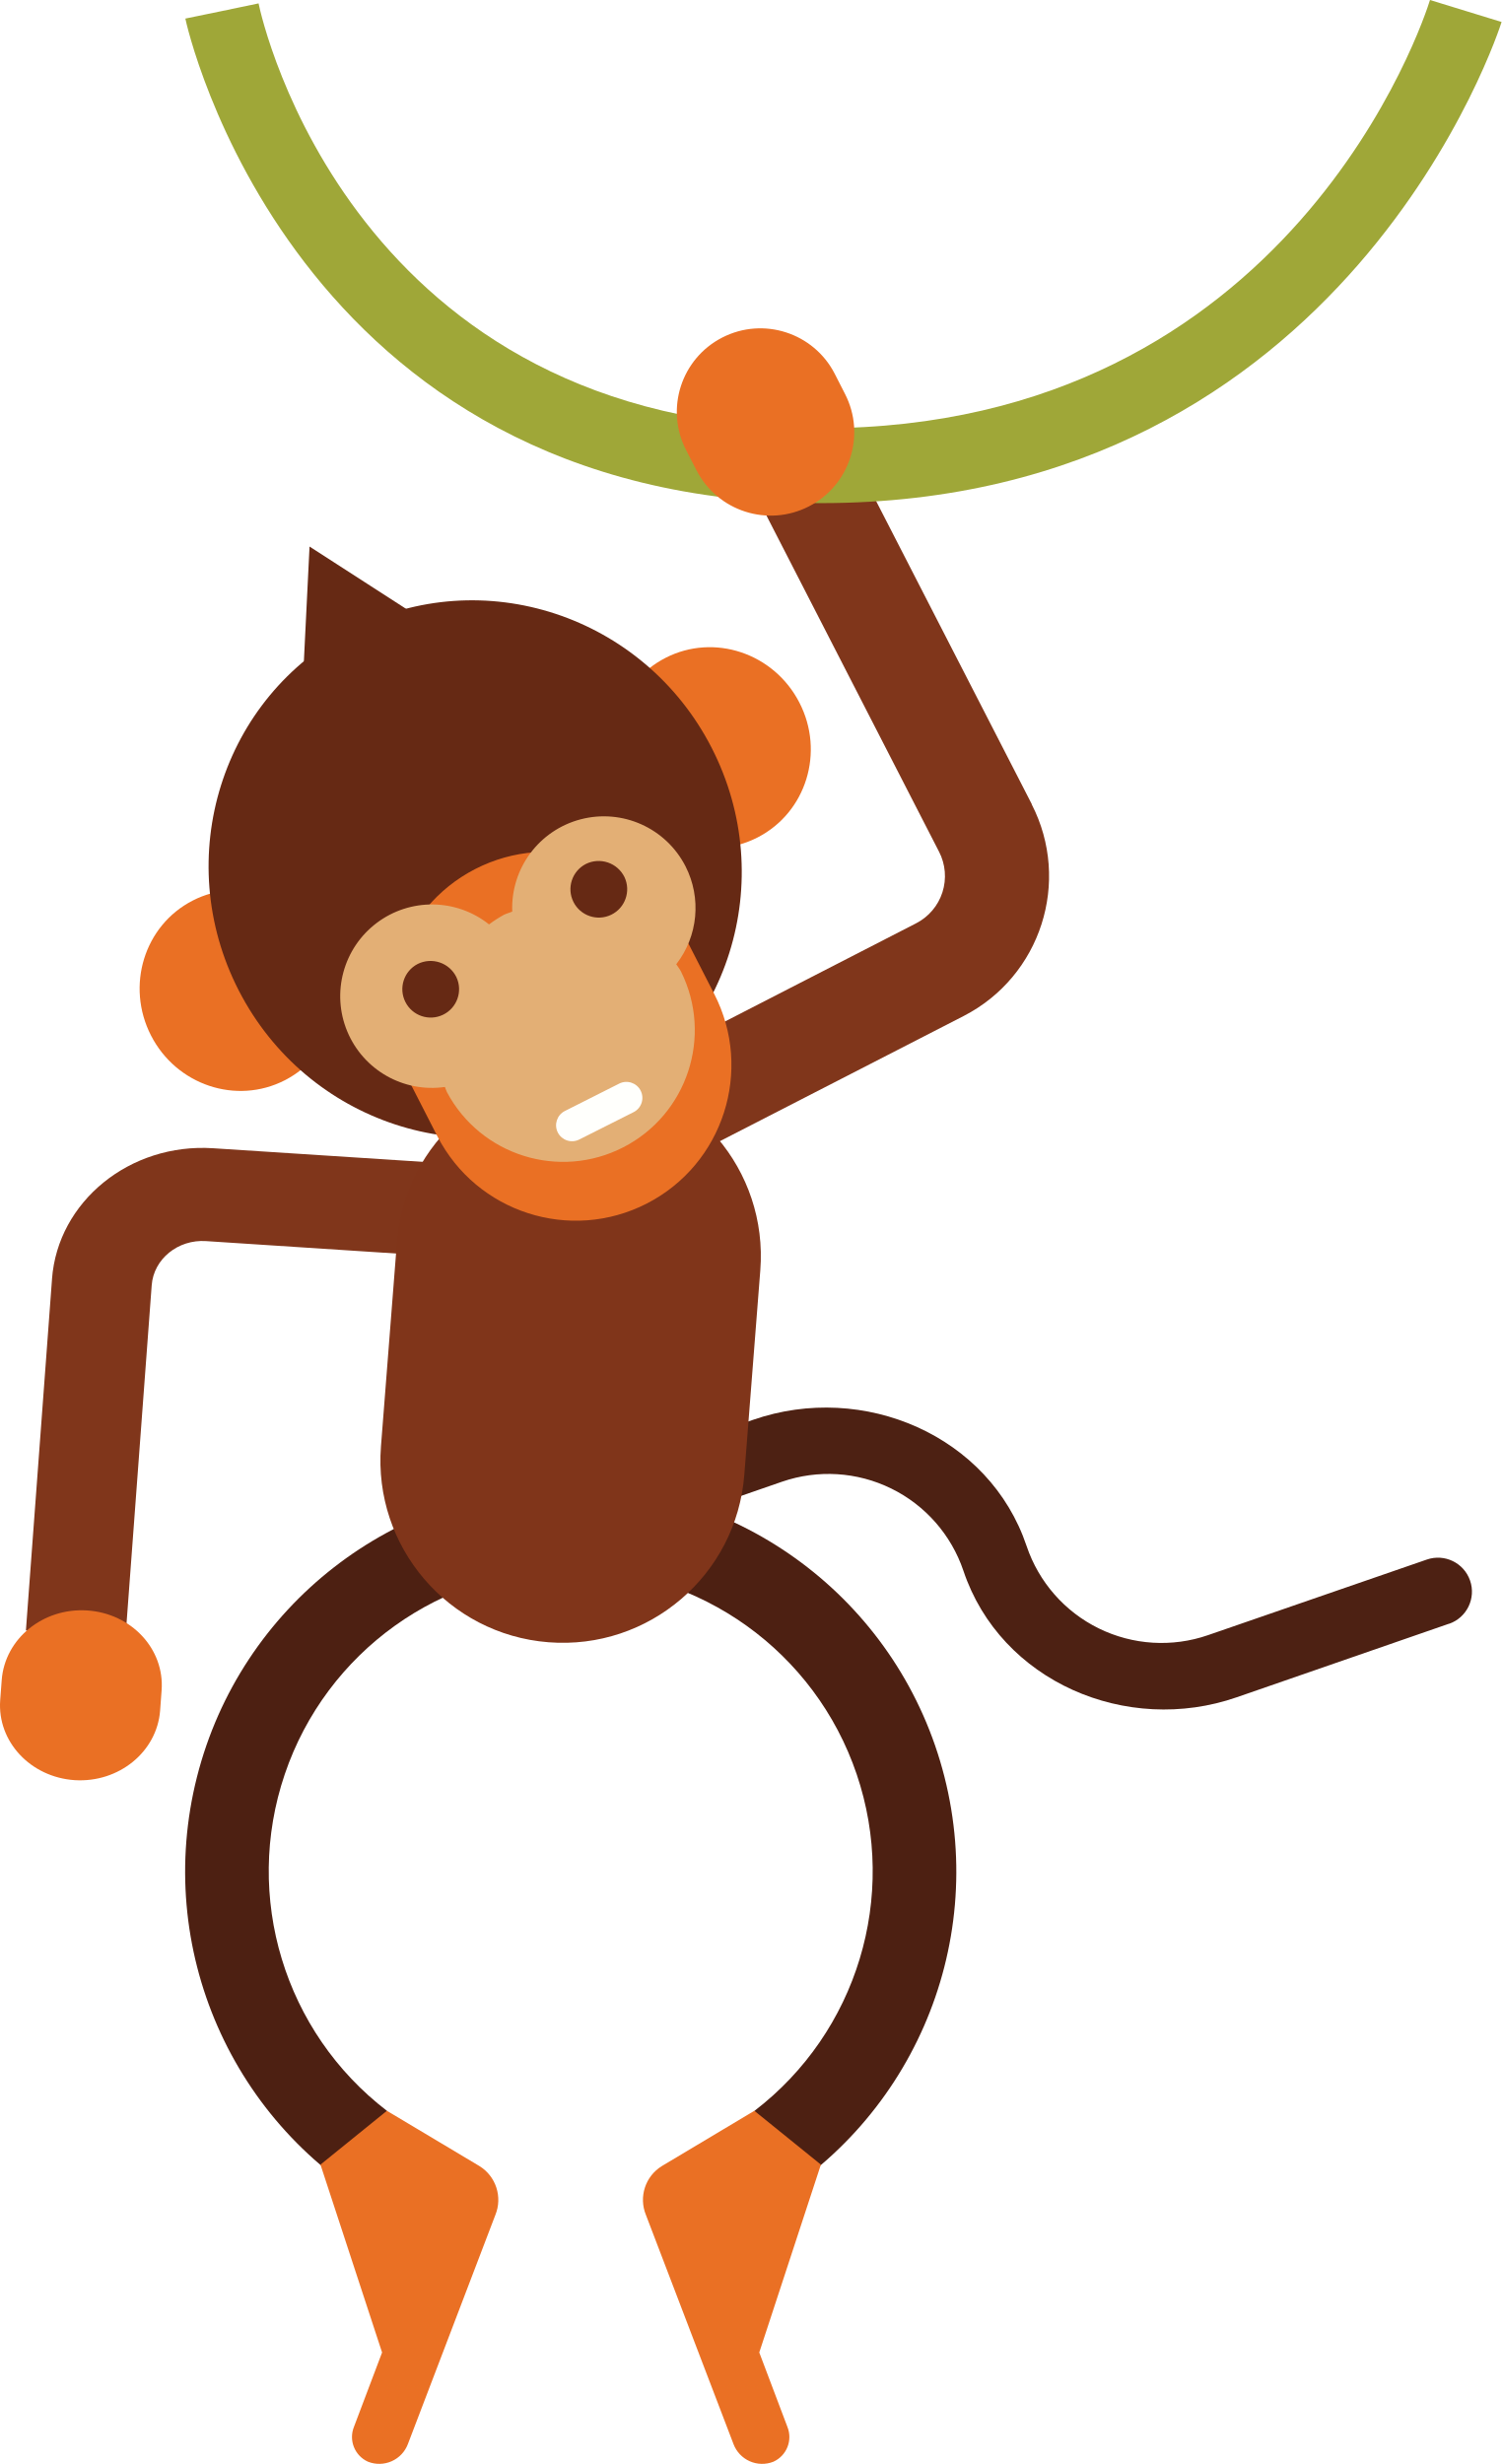
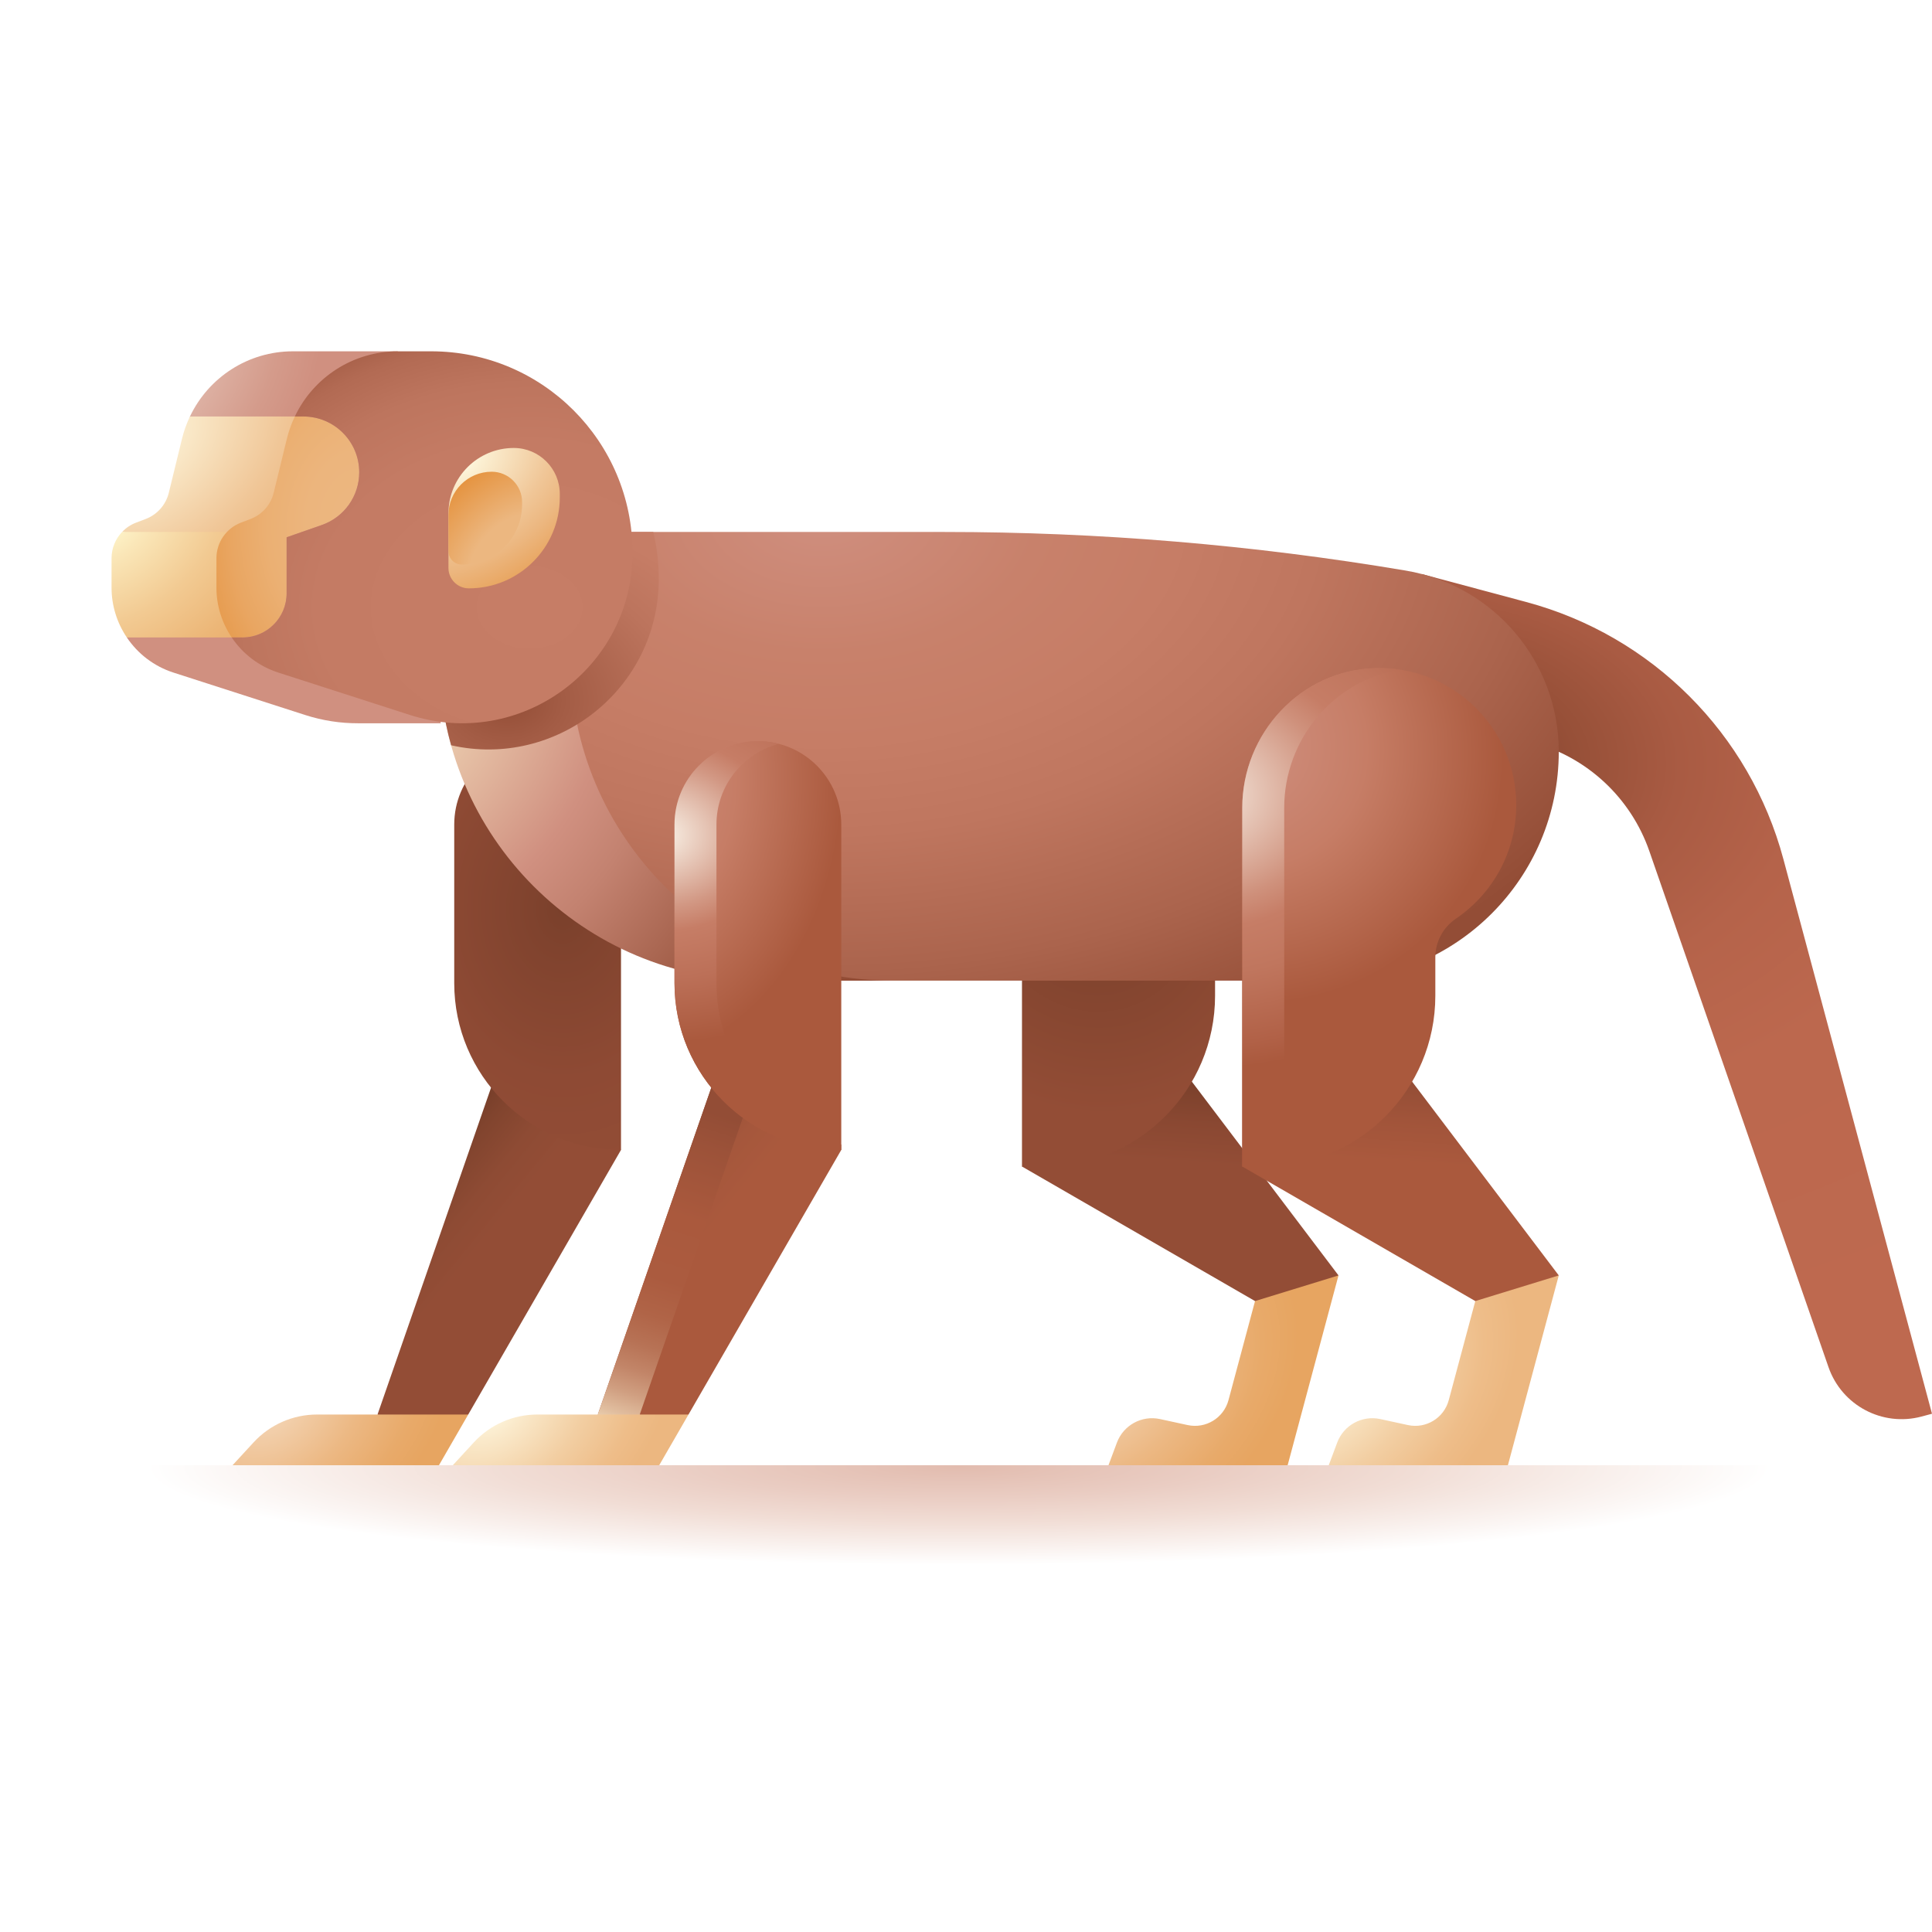
- <svg xmlns="http://www.w3.org/2000/svg" viewBox="0 0 469.87 771">
-   <defs>
-     <style>.cls-1{fill:#4d2113;}.cls-2{fill:#4d2012;}.cls-3{fill:#ea7024;}.cls-4{fill:#80361b;}.cls-5{fill:#80351a;}.cls-6{fill:#662914;}.cls-7{fill:#e3af75;}.cls-8{fill:#9fa738;}.cls-9{fill:#fffffc;}</style>
-   </defs>
-   <g id="Layer_2" data-name="Layer 2">
-     <g id="Слой_1" data-name="Слой 1">
-       <path class="cls-1" d="M453.42,508.07l-66.37,23c-34.52,12-73.94-4.91-85.57-39.53a44.58,44.58,0,0,0-56.78-27.9l-32,11.08-7-20.09,30-10.38c34.5-11.94,73.94,4.93,85.55,39.54A44.54,44.54,0,0,0,378,511.65L446.46,488a10.63,10.63,0,0,1,7,20.09Z" />
-       <path class="cls-2" d="M178.58,465a120.64,120.64,0,0,0-57.49,226.7v-31.2a94.49,94.49,0,1,1,115,0v31.2A120.64,120.64,0,0,0,178.58,465Z" />
-       <path class="cls-3" d="M100.28,677.32l19.28,58.78-8.79,23.25a8.48,8.48,0,0,0,4.39,10.94,9.58,9.58,0,0,0,12.48-5.54L155,693.09a12.45,12.45,0,0,0-5-15.33l-28.93-17.28Z" />
-       <path class="cls-3" d="M256.87,677.32,237.59,736.1l8.79,23.25A8.48,8.48,0,0,1,242,770.29a9.57,9.57,0,0,1-12.48-5.54l-27.39-71.66a12.42,12.42,0,0,1,5-15.33l28.92-17.28Z" />
-       <path class="cls-4" d="M16.28,400.17l-8.17,110,31.17,2,8.19-110c.6-8.21,8.24-14.41,17-13.82L151,394l2.18-29.1-86.52-5.61c-26-1.69-48.58,16.64-50.39,40.91Z" />
-       <path class="cls-4" d="M322.86,251.62,266.65,142.18l-29,14.88,56.2,109.46a16.61,16.61,0,0,1-7.19,22.39l-80.36,41.28,14.86,29,80.39-41.28a49.21,49.21,0,0,0,21.28-66.25Z" />
-       <path class="cls-3" d="M250.14,219.84c8,15.5,2.12,34.39-13.06,42.19s-33.92,1.53-41.89-14-2.12-34.4,13.06-42.18S242.17,204.34,250.14,219.84Z" />
-       <path class="cls-3" d="M102.2,295.81c8,15.52,2.12,34.4-13.06,42.2s-33.93,1.53-41.89-14-2.12-34.4,13-42.19S94.23,280.31,102.2,295.81Z" />
-       <path class="cls-5" d="M232.91,461.46a57,57,0,0,1-61.29,52.41h0a57.05,57.05,0,0,1-52.41-61.29l5-63.95a57,57,0,0,1,61.28-52.41h0a57,57,0,0,1,52.42,61.29Z" />
-       <path class="cls-6" d="M222.66,233.94c21.28,41.45,5.41,92-35.44,113s-91.22,4.4-112.5-37-5.41-92,35.44-113S201.39,192.52,222.66,233.94Z" />
-       <polygon class="cls-6" points="96.86 171.02 134.9 195.56 94.63 216.24 96.86 171.02" />
-       <path class="cls-3" d="M223.49,311a48.72,48.72,0,0,1-21.07,65.58h0a48.71,48.71,0,0,1-65.58-21.08l-9.21-18a48.7,48.7,0,0,1,21.06-65.57h0A48.71,48.71,0,0,1,214.27,293Z" />
-       <path class="cls-7" d="M214.51,271.08a28.69,28.69,0,0,0-54.22,14.17c-.88.38-1.78.59-2.62,1a40.45,40.45,0,0,0-4.64,3,28.7,28.7,0,1,0-13.81,50.87c.24.53.35,1.07.63,1.61a41.2,41.2,0,0,0,73.28-37.66c-.42-.84-1-1.55-1.52-2.35A28.69,28.69,0,0,0,214.51,271.08Z" />
-       <path class="cls-6" d="M142.81,305.74a8.88,8.88,0,1,1-12.1-4.11A9,9,0,0,1,142.81,305.74Z" />
-       <path class="cls-6" d="M195.41,274.45a8.88,8.88,0,1,1-12.08-4.11A9,9,0,0,1,195.41,274.45Z" />
-       <path class="cls-8" d="M256.93,157.43C91.09,157.43,58.27,7.32,58,5.81l23-4.73L69.43,3.45,80.91,1.06C82,6.49,110.51,134,256.93,134,404.25,134,445.78,5.47,447.47,0l22.4,6.88C469.41,8.39,421.88,157.43,256.93,157.43Z" />
-       <path class="cls-9" d="M200.47,341.27a5,5,0,0,1-2.21,6.73l-17,8.56a5,5,0,0,1-6.72-2.21h0a5,5,0,0,1,2.21-6.71l17-8.57a5,5,0,0,1,6.72,2.2Z" />
-       <path class="cls-3" d="M264.42,123.27a26.12,26.12,0,0,1-11.29,35.18h0a26.13,26.13,0,0,1-35.19-11.3l-3.26-6.34A26.13,26.13,0,0,1,226,105.62h0a26.15,26.15,0,0,1,35.19,11.32Z" />
-       <path class="cls-3" d="M.54,525.65c1-12.9,12.94-22.63,26.74-21.73h0c13.84.9,24.25,12.07,23.29,25l-.47,6.36c-1,12.9-12.94,22.62-26.76,21.74h0C9.53,556.09-.89,544.91.06,532Z" />
-     </g>
+ <svg xmlns="http://www.w3.org/2000/svg" xmlns:xlink="http://www.w3.org/1999/xlink" id="Capa_1" enable-background="new 0 0 512 512" height="512" viewBox="0 0 512 512" width="512">
+   <linearGradient id="lg1">
+     <stop offset="0" stop-color="#f4d8bc" />
+     <stop offset=".106" stop-color="#f2cfab" />
+     <stop offset=".389" stop-color="#ecb883" />
+     <stop offset=".613" stop-color="#e8aa6a" />
+     <stop offset=".749" stop-color="#e7a561" />
+   </linearGradient>
+   <radialGradient id="SVGID_1_" cx="290.249" cy="367.623" gradientTransform="matrix(.578 .816 -1.124 .795 535.681 -161.59)" gradientUnits="userSpaceOnUse" r="56.896" xlink:href="#lg1" />
+   <linearGradient id="SVGID_2_" gradientUnits="userSpaceOnUse" x1="312.071" x2="316.059" y1="333.822" y2="275.874">
+     <stop offset=".445" stop-color="#934d36" />
+     <stop offset=".626" stop-color="#8a4832" />
+     <stop offset=".821" stop-color="#7a402b" />
+   </linearGradient>
+   <radialGradient id="SVGID_3_" cx="289.355" cy="241.013" gradientTransform="matrix(.703 -.712 .751 .741 -94.864 268.243)" gradientUnits="userSpaceOnUse" r="53.111">
+     <stop offset="0" stop-color="#7a402b" />
+     <stop offset="1" stop-color="#934d36" />
+   </radialGradient>
+   <linearGradient id="SVGID_4_" gradientUnits="userSpaceOnUse" x1="134.426" x2="102.862" y1="341.538" y2="315.666">
+     <stop offset=".311" stop-color="#934d36" />
+     <stop offset=".536" stop-color="#8e4b34" />
+     <stop offset=".787" stop-color="#81442e" />
+     <stop offset=".88" stop-color="#7a402b" />
+   </linearGradient>
+   <radialGradient id="SVGID_5_" cx="71.55" cy="373.143" gradientTransform="matrix(.578 .816 -1.124 .795 449.504 18.071)" gradientUnits="userSpaceOnUse" r="51.402" xlink:href="#lg1" />
+   <radialGradient id="SVGID_6_" cx="149.159" cy="240.88" gradientTransform="matrix(0 -1 .771 0 -36.573 390.04)" gradientUnits="userSpaceOnUse" r="74.492">
+     <stop offset="0" stop-color="#7a402b" />
+     <stop offset=".148" stop-color="#80432e" />
+     <stop offset=".605" stop-color="#8e4a34" />
+     <stop offset="1" stop-color="#934d36" />
+   </radialGradient>
+   <radialGradient id="SVGID_7_" cx="374.133" cy="202.471" gradientTransform="matrix(1 0 0 .646 0 71.701)" gradientUnits="userSpaceOnUse" r="259.644">
+     <stop offset=".149" stop-color="#934d36" />
+     <stop offset=".168" stop-color="#975038" />
+     <stop offset=".274" stop-color="#a95b43" />
+     <stop offset=".403" stop-color="#b5634a" />
+     <stop offset=".578" stop-color="#bc684e" />
+     <stop offset="1" stop-color="#be694f" />
+   </radialGradient>
+   <radialGradient id="SVGID_8_" cx="-1.168" cy="84.378" gradientTransform="matrix(1 0 0 .783 0 18.355)" gradientUnits="userSpaceOnUse" r="86.722">
+     <stop offset=".11" stop-color="#f9efda" />
+     <stop offset=".168" stop-color="#f6e9d5" />
+     <stop offset=".606" stop-color="#e2bcaf" />
+     <stop offset=".642" stop-color="#e0b7aa" />
+     <stop offset=".871" stop-color="#d49b8b" />
+     <stop offset="1" stop-color="#d09080" />
+   </radialGradient>
+   <radialGradient id="SVGID_9_" cx="35.608" cy="116.47" gradientTransform="matrix(.578 .816 -1.124 .795 145.912 -5.196)" gradientUnits="userSpaceOnUse" r="89.046">
+     <stop offset="0" stop-color="#fffbe4" />
+     <stop offset=".087" stop-color="#fbeed0" />
+     <stop offset=".36" stop-color="#f0c697" />
+     <stop offset=".492" stop-color="#ecb780" />
+   </radialGradient>
+   <radialGradient id="SVGID_10_" cx="28.323" cy="138.732" gradientTransform="matrix(.578 .816 -1.124 .795 167.849 5.314)" gradientUnits="userSpaceOnUse" r="85.35">
+     <stop offset="0" stop-color="#fff9d0" />
+     <stop offset=".108" stop-color="#fae6b7" />
+     <stop offset=".294" stop-color="#f2ca92" />
+     <stop offset=".467" stop-color="#ecb677" />
+     <stop offset=".621" stop-color="#e8a967" />
+     <stop offset=".739" stop-color="#e7a561" />
+   </radialGradient>
+   <radialGradient id="SVGID_11_" cx="217.921" cy="135.789" gradientTransform="matrix(1 0 0 .646 0 48.087)" gradientUnits="userSpaceOnUse" r="238.013">
+     <stop offset="0" stop-color="#d09080" />
+     <stop offset=".049" stop-color="#ce8c7b" />
+     <stop offset=".242" stop-color="#c8816b" />
+     <stop offset=".396" stop-color="#c67d66" />
+     <stop offset=".554" stop-color="#bf765f" />
+     <stop offset=".787" stop-color="#ab644d" />
+     <stop offset="1" stop-color="#934d36" />
+   </radialGradient>
+   <radialGradient id="SVGID_12_" cx="89.079" cy="178.492" gradientTransform="matrix(.707 .707 -.731 .731 156.494 -14.9)" gradientUnits="userSpaceOnUse" r="133.317">
+     <stop offset="0" stop-color="#fff9d0" />
+     <stop offset=".364" stop-color="#e0b39b" />
+     <stop offset=".539" stop-color="#d09080" />
+     <stop offset=".664" stop-color="#c38270" />
+     <stop offset=".908" stop-color="#a15d47" />
+     <stop offset="1" stop-color="#934d36" />
+   </radialGradient>
+   <radialGradient id="SVGID_13_" cx="134.356" cy="185.573" gradientTransform="matrix(1 0 0 .781 0 40.69)" gradientUnits="userSpaceOnUse" r="61.983">
+     <stop offset="0" stop-color="#934d36" />
+     <stop offset=".241" stop-color="#a35c45" />
+     <stop offset=".716" stop-color="#bc745d" />
+     <stop offset="1" stop-color="#c67d66" />
+   </radialGradient>
+   <linearGradient id="lg2">
+     <stop offset="0" stop-color="#fffbe4" />
+     <stop offset=".149" stop-color="#fae9ca" />
+     <stop offset=".413" stop-color="#f2cea2" />
+     <stop offset=".622" stop-color="#eebd89" />
+     <stop offset=".749" stop-color="#ecb780" />
+   </linearGradient>
+   <radialGradient id="SVGID_14_" cx="348.622" cy="367.623" gradientTransform="matrix(.578 .816 -1.124 .795 560.338 -209.241)" gradientUnits="userSpaceOnUse" r="56.896" xlink:href="#lg2" />
+   <linearGradient id="SVGID_15_" gradientUnits="userSpaceOnUse" x1="370.445" x2="374.432" y1="333.822" y2="275.874">
+     <stop offset=".445" stop-color="#aa593d" />
+     <stop offset=".637" stop-color="#a1543a" />
+     <stop offset=".821" stop-color="#934d36" />
+   </linearGradient>
+   <radialGradient id="SVGID_16_" cx="329.034" cy="197.027" gradientTransform="matrix(.703 -.712 .751 .741 -50.052 285.093)" gradientUnits="userSpaceOnUse" r="67.298">
+     <stop offset="0" stop-color="#d09080" />
+     <stop offset=".475" stop-color="#c67d66" />
+     <stop offset=".535" stop-color="#c37961" />
+     <stop offset="1" stop-color="#aa593d" />
+   </radialGradient>
+   <radialGradient id="SVGID_17_" cx="315.733" cy="210.671" gradientTransform="matrix(1 0 0 .771 0 48.232)" gradientUnits="userSpaceOnUse" r="105.79">
+     <stop offset="0" stop-color="#fbf6ec" />
+     <stop offset=".165" stop-color="#e5c4b5" />
+     <stop offset=".351" stop-color="#cf917c" />
+     <stop offset=".441" stop-color="#c67d66" />
+     <stop offset=".585" stop-color="#c0765e" />
+     <stop offset=".814" stop-color="#b16147" />
+     <stop offset=".892" stop-color="#aa593d" />
+   </radialGradient>
+   <linearGradient id="SVGID_18_" gradientUnits="userSpaceOnUse" x1="192.799" x2="161.236" y1="341.538" y2="315.666">
+     <stop offset=".33" stop-color="#aa593d" />
+     <stop offset=".557" stop-color="#a5573c" />
+     <stop offset=".812" stop-color="#985038" />
+     <stop offset=".88" stop-color="#934d36" />
+   </linearGradient>
+   <linearGradient id="SVGID_19_" gradientUnits="userSpaceOnUse" x1="166.006" x2="196.51" y1="380.796" y2="284.446">
+     <stop offset="0" stop-color="#f4e2c1" />
+     <stop offset=".053" stop-color="#e1be9f" />
+     <stop offset=".111" stop-color="#d09f81" />
+     <stop offset=".174" stop-color="#c28568" />
+     <stop offset=".244" stop-color="#b77255" />
+     <stop offset=".325" stop-color="#b06447" />
+     <stop offset=".423" stop-color="#ab5b3f" />
+     <stop offset=".595" stop-color="#aa593d" />
+     <stop offset=".787" stop-color="#9c5239" />
+     <stop offset=".88" stop-color="#934d36" />
+   </linearGradient>
+   <radialGradient id="SVGID_20_" cx="129.923" cy="373.143" gradientTransform="matrix(.578 .816 -1.124 .795 474.162 -29.58)" gradientUnits="userSpaceOnUse" r="51.402" xlink:href="#lg2" />
+   <radialGradient id="SVGID_21_" cx="94.38" cy="137.618" gradientTransform="matrix(.995 .101 -.139 1.369 19.6 -60.367)" gradientUnits="userSpaceOnUse" r="52.323">
+     <stop offset="0" stop-color="#ecb780" />
+     <stop offset=".248" stop-color="#ecb57d" />
+     <stop offset=".447" stop-color="#ebb073" />
+     <stop offset=".629" stop-color="#e9a662" />
+     <stop offset=".801" stop-color="#e6994a" />
+     <stop offset=".964" stop-color="#e3882c" />
+     <stop offset="1" stop-color="#e28424" />
+   </radialGradient>
+   <radialGradient id="SVGID_22_" cx="140.36" cy="160.898" gradientTransform="matrix(1 0 0 .781 0 35.28)" gradientUnits="userSpaceOnUse" r="108.988">
+     <stop offset="0" stop-color="#c67d66" />
+     <stop offset=".515" stop-color="#c47b64" />
+     <stop offset=".7" stop-color="#bd755e" />
+     <stop offset=".833" stop-color="#b26a53" />
+     <stop offset=".939" stop-color="#a15a43" />
+     <stop offset="1" stop-color="#934d36" />
+   </radialGradient>
+   <radialGradient id="SVGID_23_" cx="122.5" cy="122.06" gradientTransform="matrix(.578 .816 -1.124 .795 188.897 -74.983)" gradientUnits="userSpaceOnUse" r="53.22">
+     <stop offset="0" stop-color="#fffbe4" />
+     <stop offset=".087" stop-color="#fbeed0" />
+     <stop offset=".36" stop-color="#f0c697" />
+     <stop offset=".492" stop-color="#ecb780" />
+     <stop offset=".912" stop-color="#e28424" />
+   </radialGradient>
+   <radialGradient id="SVGID_24_" cx="137.07" cy="148.943" gradientTransform="matrix(-.707 -.707 .973 -.973 89.025 390.834)" gradientUnits="userSpaceOnUse" r="35.205">
+     <stop offset=".305" stop-color="#ecb780" />
+     <stop offset=".912" stop-color="#e28424" />
+   </radialGradient>
+   <radialGradient id="SVGID_25_" cx="165.746" cy="206.791" gradientTransform="matrix(0 -1 .771 0 6.298 372.537)" gradientUnits="userSpaceOnUse" r="74.492">
+     <stop offset="0" stop-color="#d09080" />
+     <stop offset=".207" stop-color="#cb8774" />
+     <stop offset=".508" stop-color="#c67d66" />
+     <stop offset="1" stop-color="#aa593d" />
+   </radialGradient>
+   <radialGradient id="SVGID_26_" cx="174.241" cy="221.358" gradientTransform="matrix(1 0 0 .771 0 50.679)" gradientUnits="userSpaceOnUse" r="80.047">
+     <stop offset="0" stop-color="#fbf6ec" />
+     <stop offset=".08" stop-color="#f0ddd0" />
+     <stop offset=".308" stop-color="#d29884" />
+     <stop offset=".414" stop-color="#c67d66" />
+     <stop offset=".615" stop-color="#bc7058" />
+     <stop offset=".892" stop-color="#aa593d" />
+   </radialGradient>
+   <radialGradient id="SVGID_27_" cx="446.579" cy="853.45" gradientTransform="matrix(.931 0 0 .112 -161.706 293.225)" gradientUnits="userSpaceOnUse" r="257.396">
+     <stop offset="0" stop-color="#e2bcaf" />
+     <stop offset=".283" stop-color="#eacdc3" />
+     <stop offset=".503" stop-color="#f1ddd5" />
+     <stop offset=".898" stop-color="#fff" />
+   </radialGradient>
+   <g>
+     <path d="m335.777 332.927-10.215 38.125c-1.27 4.738-6.036 7.645-10.83 6.604l-7.315-1.588c-4.83-1.049-9.696 1.61-11.423 6.241l-2.235 5.994h47.48l13.478-50.301z" fill="url(#SVGID_1_)" />
+     <path d="m270.836 309.139 61.76 35.658 22.122-6.795-52.357-69.186z" fill="url(#SVGID_2_)" />
+     <path d="m343.447 213.353c0-20.39-16.809-36.854-37.326-36.291-19.775.542-35.285 17.264-35.285 37.047v95.031h5.9c25.001 0 45.269-20.268 45.269-45.269v-10.191c0-4.127 2.084-7.948 5.499-10.265 9.621-6.53 15.943-17.558 15.943-30.062z" fill="url(#SVGID_3_)" />
+     <path d="m112.063 382.816-12.018-7.952 31.066-89.442 33.46 19.319-40.486 70.123z" fill="url(#SVGID_4_)" />
+     <path d="m116.326 388.303h-54.7l5.583-6.065c4.326-4.7 10.423-7.374 16.811-7.374h40.065z" fill="url(#SVGID_5_)" />
+     <path d="m164.571 304.741c-24.408 0-44.195-19.787-44.195-44.195v-42.023c0-12.204 9.893-22.098 22.098-22.098 12.204 0 22.098 9.893 22.098 22.098v86.218z" fill="url(#SVGID_6_)" />
+     <path d="m512 374.656-39.385-146.987c-8.908-33.246-34.877-59.214-68.123-68.123l-27.682-7.417-9.188 34.29 38.475 10.309c14.471 3.877 26.08 14.675 30.994 28.828l47.482 136.755c3.526 10.155 14.296 15.864 24.68 13.082z" fill="url(#SVGID_7_)" />
+     <path d="m105.42 93.101h-27.797c-11.844 0-22.363 6.897-27.285 17.276l-3.597 41.374-13.13 17.182c2.893 4.294 7.171 7.639 12.347 9.306l34.858 11.227c4.703 1.515 9.425 2.219 14.036 2.207v.001h21.947z" fill="url(#SVGID_8_)" />
+     <path d="m78.355 110.377h-28.018c-.867 1.828-1.582 3.751-2.076 5.777l-3.528 14.443c-.777 3.181-3.069 5.776-6.13 6.94l-2.531.963c-1.443.549-2.705 1.405-3.725 2.476l38.347 4.827z" fill="url(#SVGID_9_)" />
+     <path d="m32.348 140.977c-1.751 1.84-2.786 4.316-2.786 6.966v7.792c0 4.828 1.48 9.386 4.049 13.199h27.797l4.46-27.957z" fill="url(#SVGID_10_)" />
+     <path d="m352.389 259.881h-150.619c-47.139 0-85.352-85.352-85.352-85.352v-33.552h133.885c40.957 0 81.842 3.423 122.229 10.232 23.416 3.948 40.559 24.224 40.559 47.97 0 33.525-27.177 60.702-60.702 60.702z" fill="url(#SVGID_11_)" />
+     <path d="m151.164 174.529v-33.552h-34.746v33.552c0 47.139 38.214 85.352 85.352 85.352h34.746c-47.138 0-85.352-38.213-85.352-85.352z" fill="url(#SVGID_12_)" />
+     <path d="m116.418 174.529c0 7.961 1.09 15.667 3.129 22.977 27.835 6.301 55.032-14.843 55.032-44.086 0-4.284-.506-8.451-1.459-12.443h-56.701v33.552z" fill="url(#SVGID_13_)" />
+     <path d="m394.15 332.927-10.215 38.125c-1.27 4.738-6.036 7.645-10.83 6.604l-7.315-1.588c-4.83-1.049-9.696 1.61-11.423 6.241l-2.235 5.994h47.48l13.478-50.301z" fill="url(#SVGID_14_)" />
+     <path d="m329.209 309.139 61.76 35.658 22.122-6.795-52.357-69.186z" fill="url(#SVGID_15_)" />
+     <path d="m401.82 213.353c0-20.39-16.809-36.854-37.326-36.291-19.775.542-35.285 17.264-35.285 37.047v95.031h5.9c25.001 0 45.269-20.268 45.269-45.269v-10.191c0-4.127 2.084-7.948 5.499-10.265 9.621-6.53 15.943-17.558 15.943-30.062z" fill="url(#SVGID_16_)" />
+     <path d="m340.328 214.108c0-18.248 13.198-33.892 30.766-36.635-2.144-.331-4.35-.474-6.6-.412-19.775.542-35.285 17.264-35.285 37.047v95.031h5.9c1.765 0 3.507-.101 5.219-.298z" fill="url(#SVGID_17_)" />
+     <path d="m170.436 382.816-12.017-7.952 31.065-89.442 33.46 19.319-40.486 70.123z" fill="url(#SVGID_18_)" />
+     <path d="m169.537 374.864 29.208-84.095-9.261-5.347-31.065 89.442 12.017 7.952 5.56-3.678z" fill="url(#SVGID_19_)" />
+     <path d="m174.699 388.303h-54.7l5.583-6.065c4.326-4.7 10.423-7.374 16.811-7.374h40.065z" fill="url(#SVGID_20_)" />
+     <path d="m75.957 157.25v-14.862l9.329-3.257c5.938-2.073 9.915-7.674 9.915-13.964 0-8.168-6.622-14.79-14.79-14.79h-2.277c-.867 1.828-1.582 3.751-2.076 5.777l-3.528 14.443c-.777 3.181-3.069 5.776-6.13 6.94l-2.531.963c-3.92 1.491-6.511 5.248-6.511 9.442v7.792c0 4.828 1.48 9.386 4.049 13.199h2.867c6.452.001 11.683-5.23 11.683-11.683z" fill="url(#SVGID_21_)" />
+     <path d="m114.26 93.101h-8.84c-11.844 0-22.363 6.897-27.285 17.276h2.277c8.168 0 14.79 6.622 14.79 14.79 0 6.289-3.977 11.891-9.915 13.964l-9.329 3.257v14.862c0 6.453-5.231 11.684-11.684 11.684h-2.867c2.893 4.294 7.171 7.639 12.347 9.306l34.858 11.227c29.163 9.392 59.018-12.357 59.018-42.996-.001-29.476-23.895-53.37-53.37-53.37z" fill="url(#SVGID_22_)" />
+     <path d="m124.25 155.921c-2.986 0-5.407-2.421-5.407-5.407v-14.479c0-9.565 7.754-17.319 17.319-17.319 6.731 0 12.188 5.457 12.188 12.188v.916c.001 13.311-10.789 24.101-24.1 24.101z" fill="url(#SVGID_23_)" />
+     <path d="m122.42 149.624c-1.975 0-3.576-1.601-3.576-3.576v-9.578c0-6.327 5.129-11.457 11.457-11.457 4.453 0 8.062 3.61 8.062 8.062v.606c0 8.805-7.138 15.943-15.943 15.943z" fill="url(#SVGID_24_)" />
+     <path d="m222.944 304.741c-24.408 0-44.195-19.787-44.195-44.195v-42.023c0-12.204 9.893-22.098 22.098-22.098 12.204 0 22.098 9.893 22.098 22.098v86.218z" fill="url(#SVGID_25_)" />
+     <path d="m189.868 260.545v-42.023c0-10.284 7.025-18.927 16.538-21.392-1.776-.46-3.639-.705-5.559-.705-12.204 0-22.098 9.893-22.098 22.098v42.023c0 24.408 19.787 44.195 44.195 44.195v-1.411c-19.026-4.931-33.076-22.217-33.076-42.785z" fill="url(#SVGID_26_)" />
+     <path d="m249.73 418.899c137.922 0 249.73-13.698 249.73-30.596h-499.46c0 16.898 111.808 30.596 249.73 30.596z" fill="url(#SVGID_27_)" />
  </g>
</svg>
